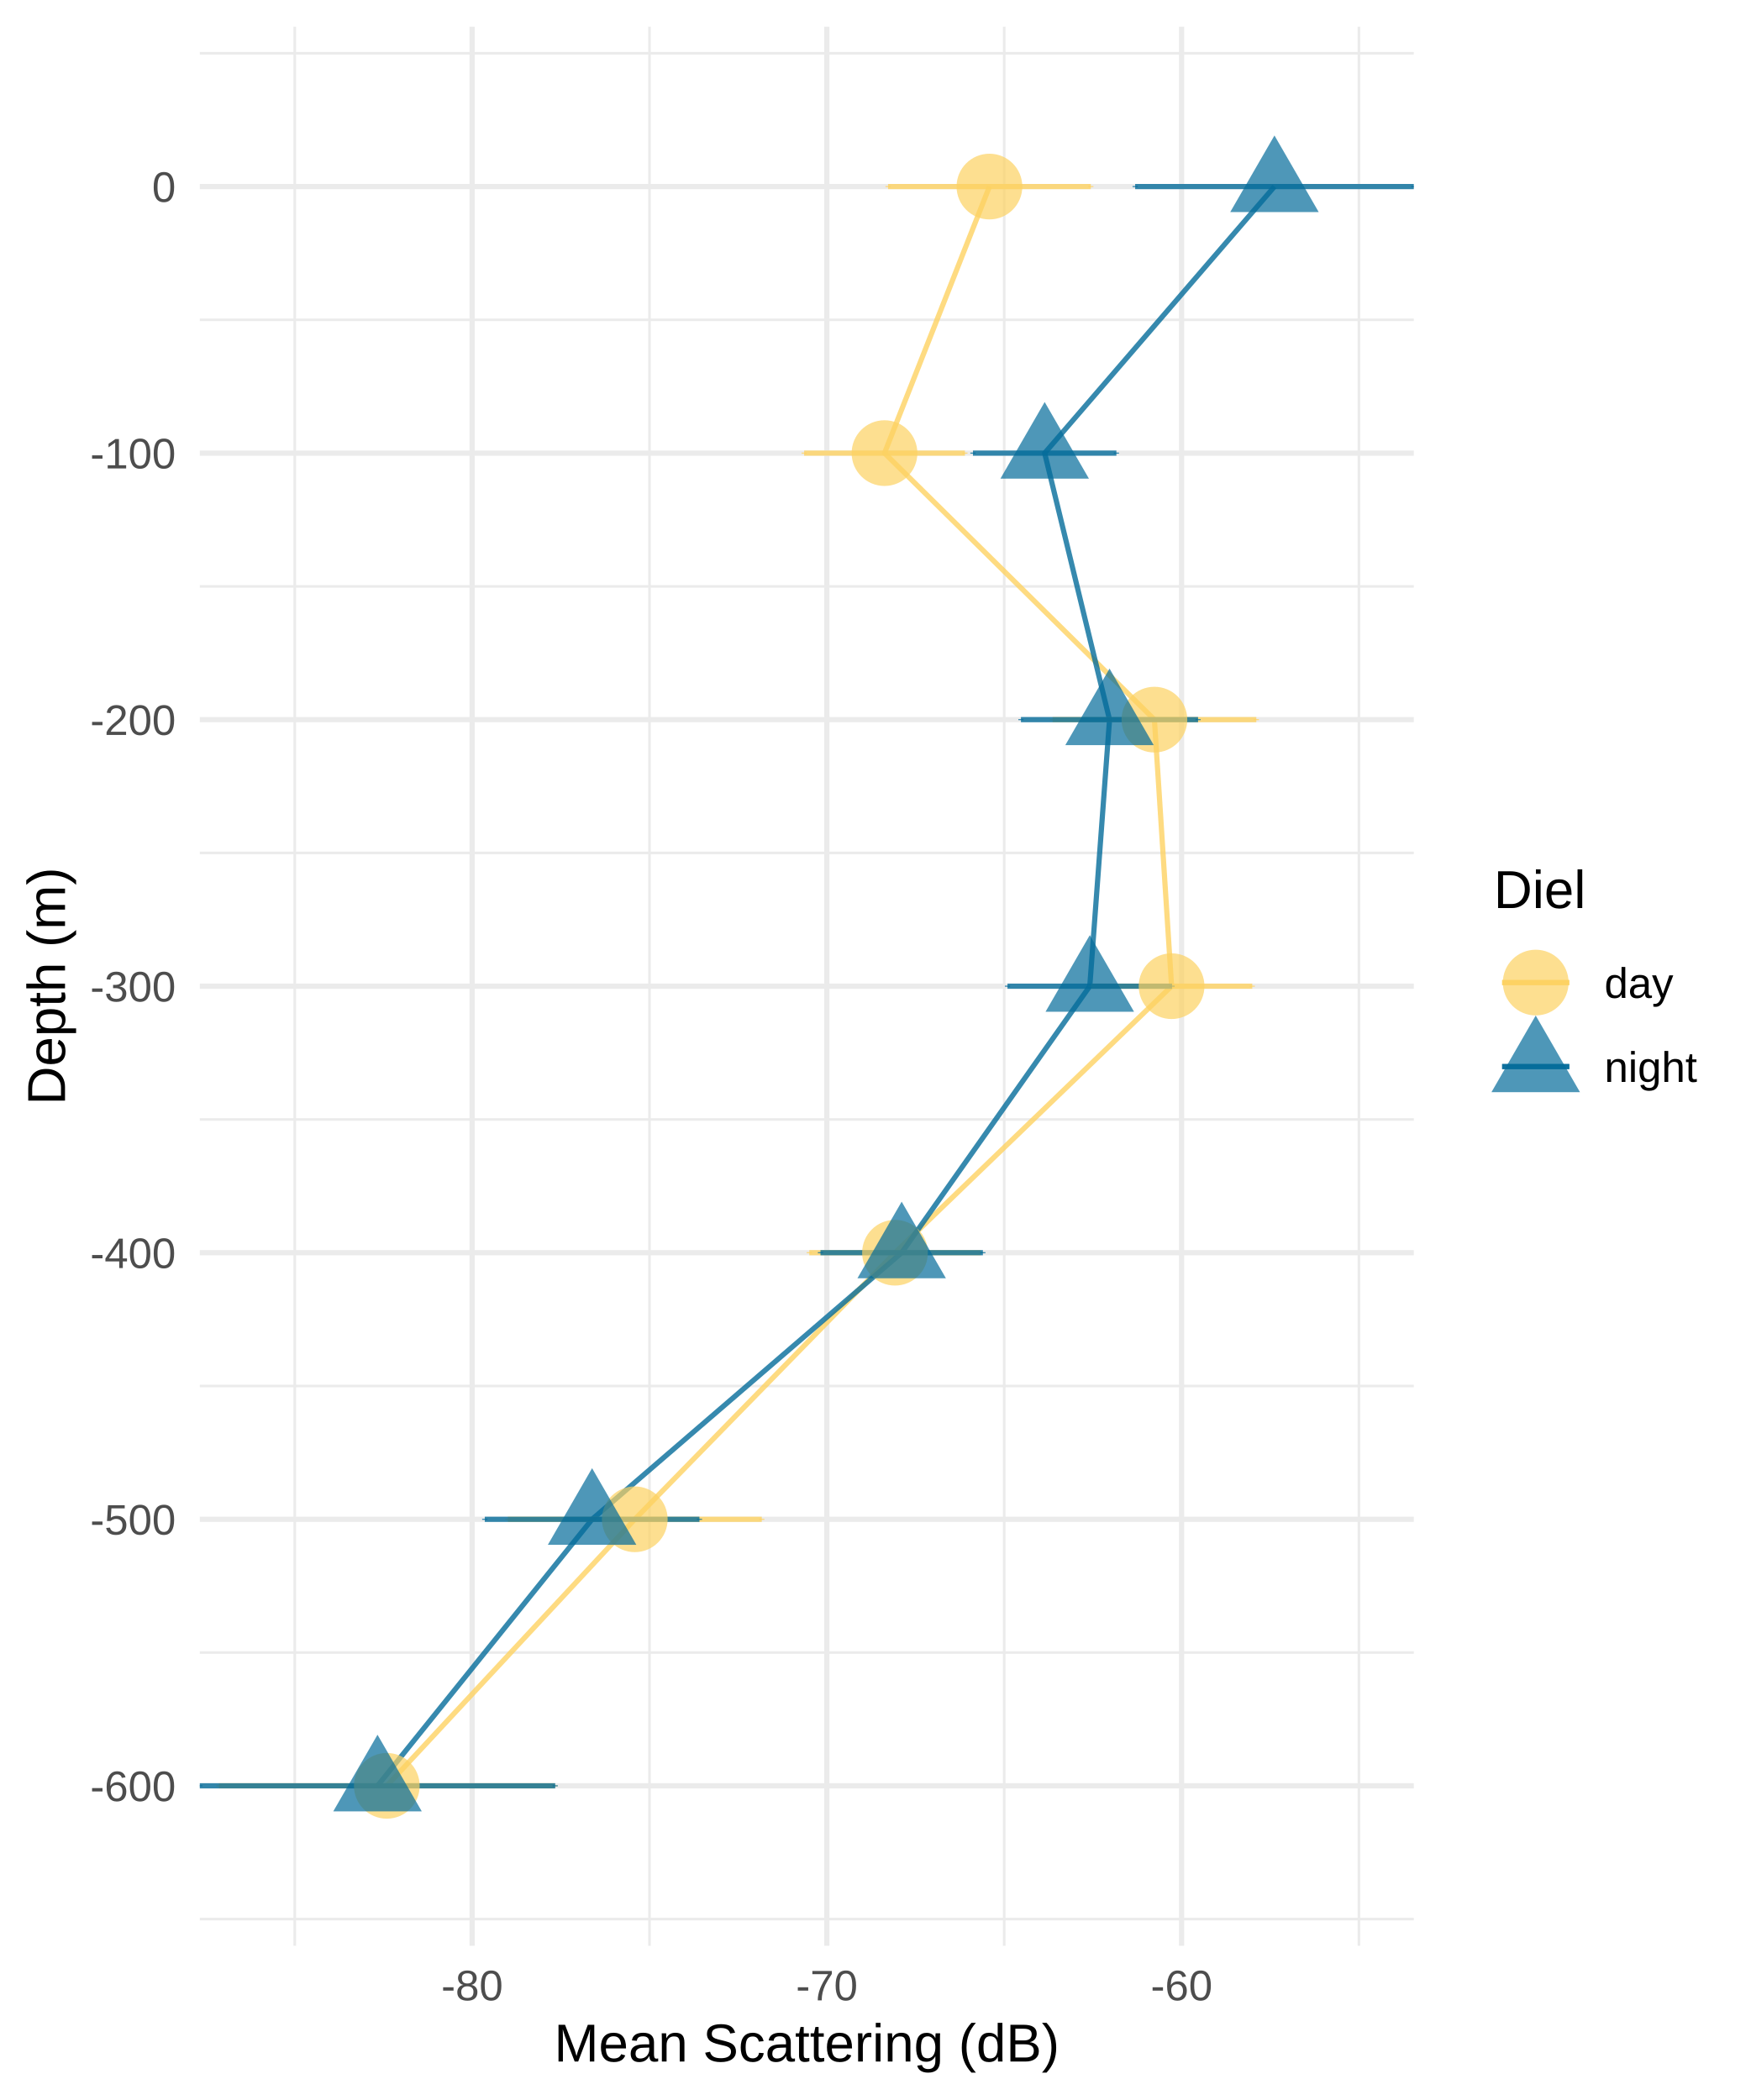
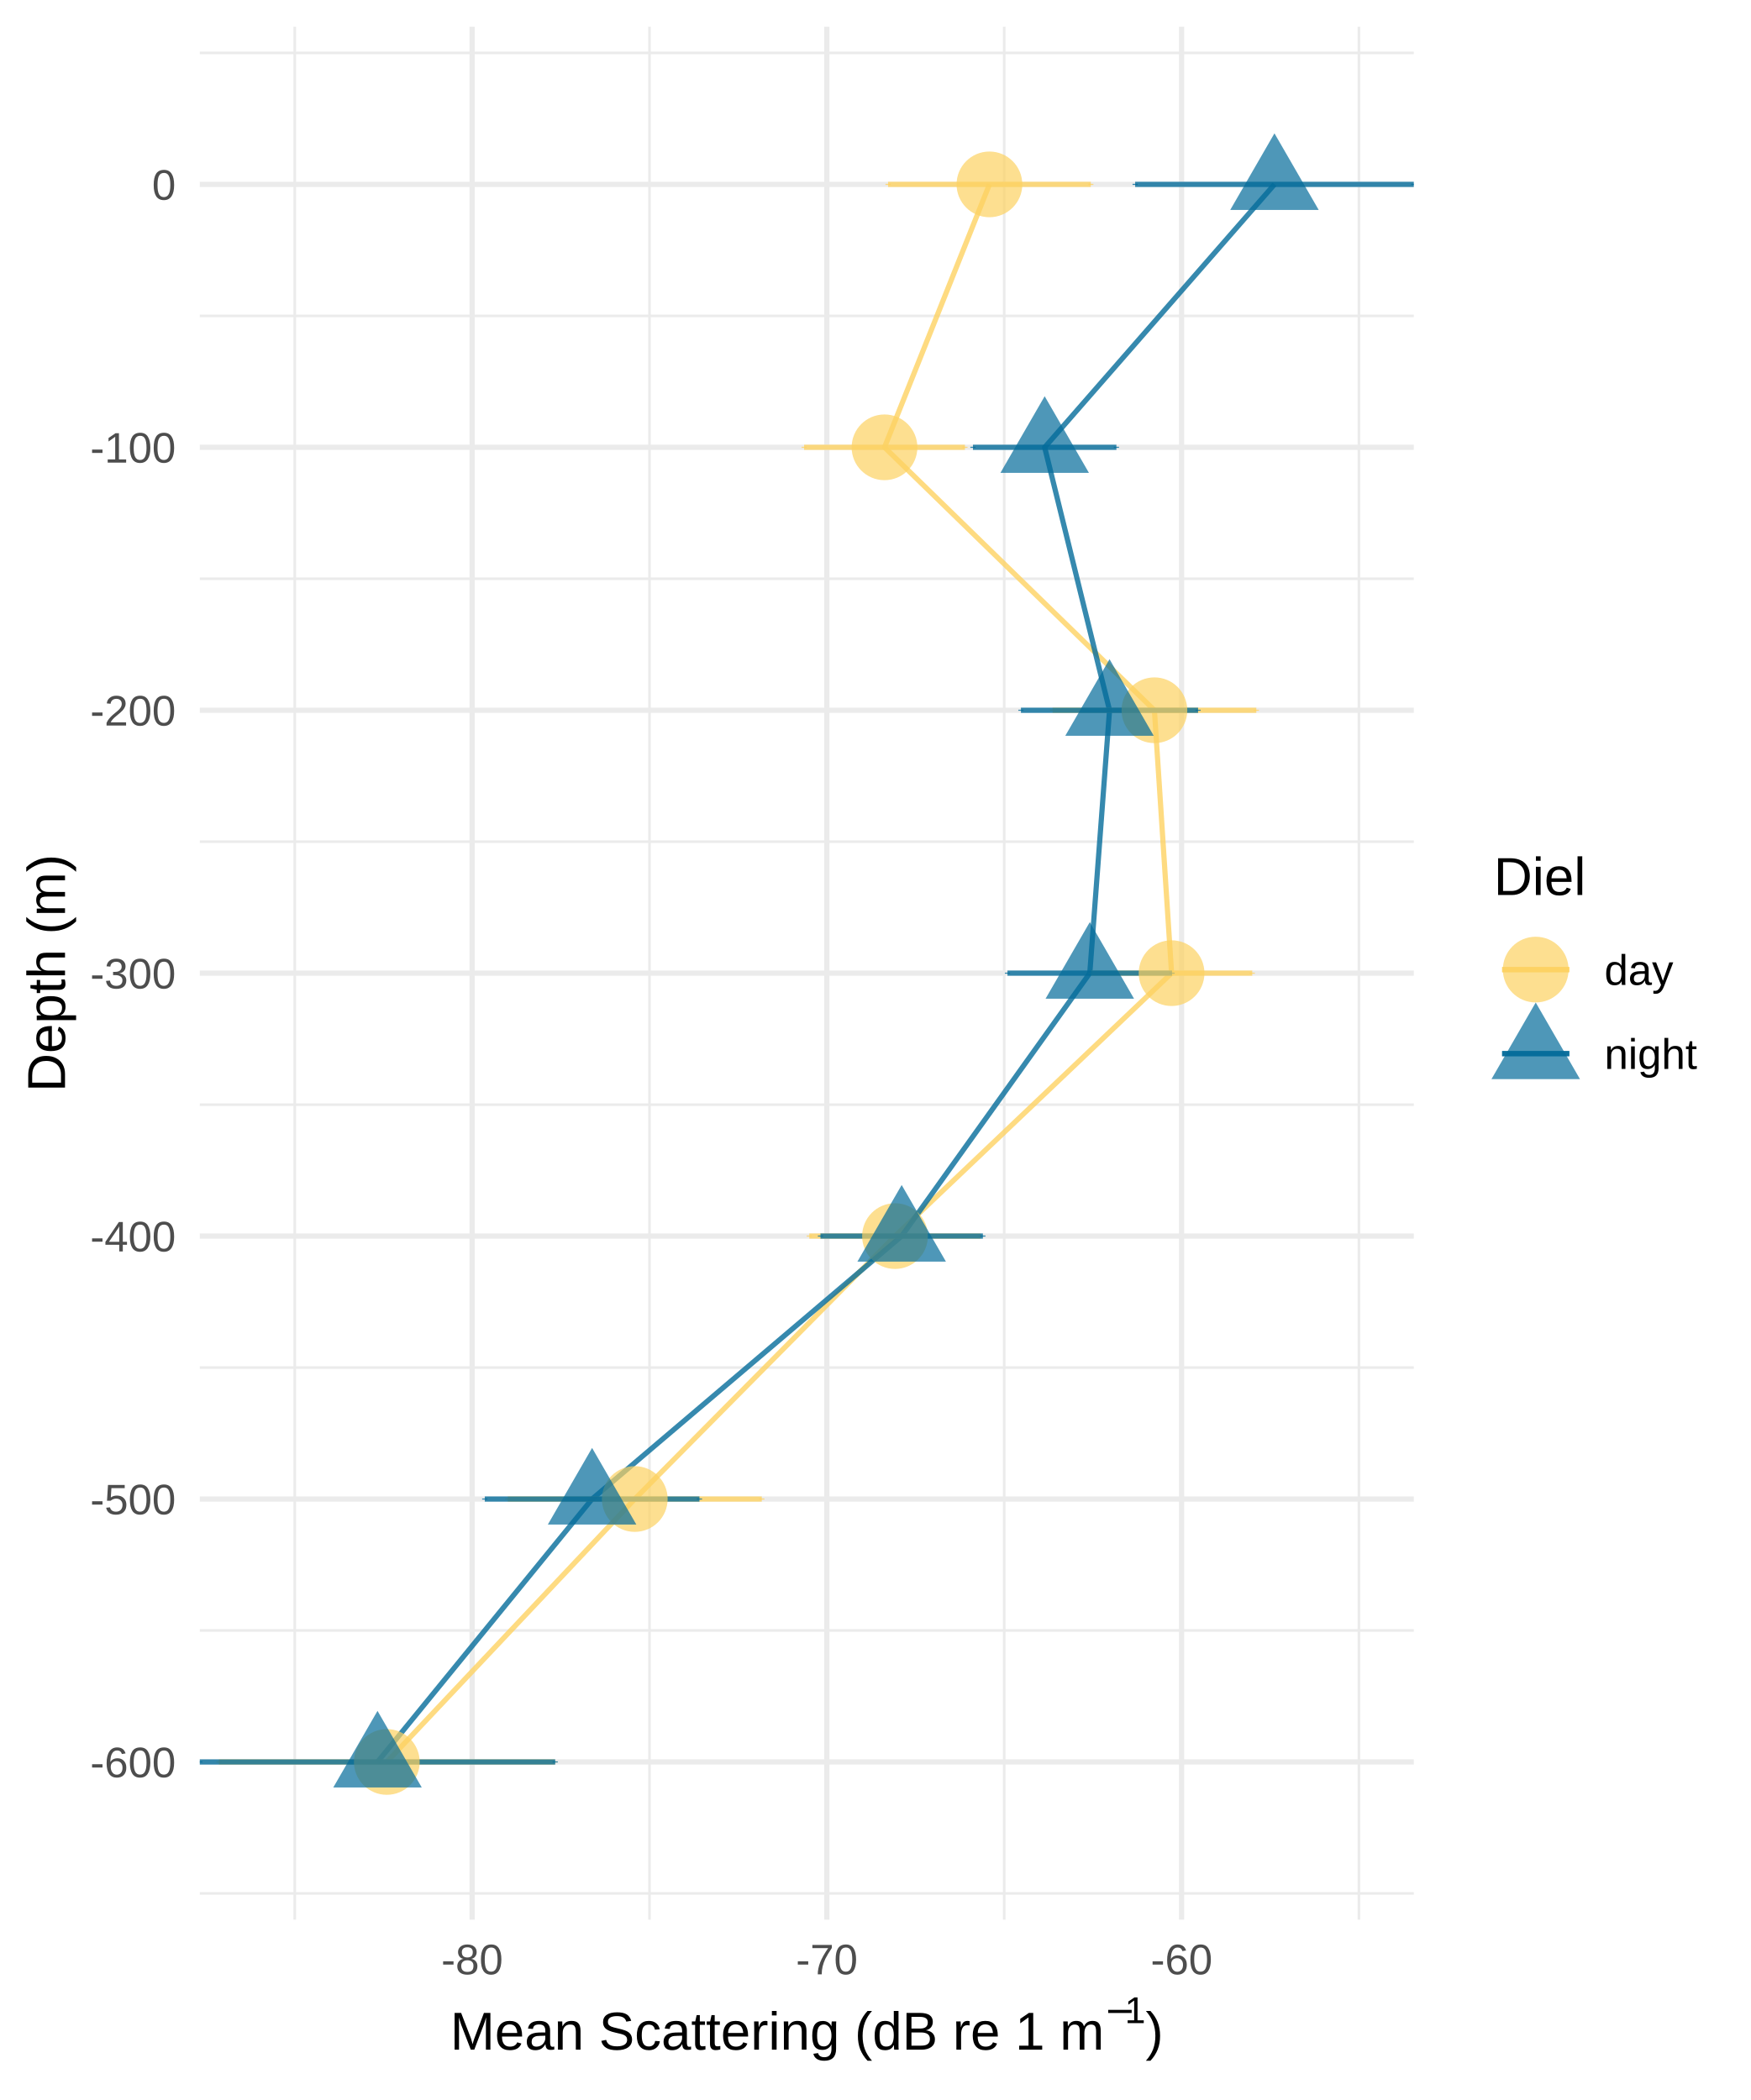
<svg xmlns="http://www.w3.org/2000/svg" class="svglite" width="360.00pt" height="432.00pt" viewBox="0 0 360.00 432.00">
  <defs>
    <style type="text/css">
    .svglite line, .svglite polyline, .svglite polygon, .svglite path, .svglite rect, .svglite circle {
      fill: none;
      stroke: #000000;
      stroke-linecap: round;
      stroke-linejoin: round;
      stroke-miterlimit: 10.00;
    }
  </style>
  </defs>
  <rect width="100%" height="100%" style="stroke: none; fill: none;" />
  <defs>
    <clipPath id="cpMC4wMHwzNjAuMDB8MC4wMHw0MzIuMDA=">
      <rect x="0.00" y="0.00" width="360.00" height="432.00" />
    </clipPath>
  </defs>
  <g clip-path="url(#cpMC4wMHwzNjAuMDB8MC4wMHw0MzIuMDA=)">
</g>
  <defs>
-     <clipPath id="cpNDEuMDl8MjkwLjc2fDUuNDh8NDAwLjI3">
-       <rect x="41.09" y="5.48" width="249.67" height="394.79" />
+     <clipPath id="cpNDEuMDl8MjkwLjc2fDUuNDh8Mzk0Ljkx">
+       <rect x="41.09" y="5.48" width="249.67" height="389.43" />
    </clipPath>
  </defs>
-   <g clip-path="url(#cpNDEuMDl8MjkwLjc2fDUuNDh8NDAwLjI3)">
-     <polyline points="41.09,394.78 290.76,394.78 " style="stroke-width: 0.53; stroke: #EBEBEB; stroke-linecap: butt;" />
-     <polyline points="41.09,339.95 290.76,339.95 " style="stroke-width: 0.53; stroke: #EBEBEB; stroke-linecap: butt;" />
-     <polyline points="41.09,285.12 290.76,285.12 " style="stroke-width: 0.53; stroke: #EBEBEB; stroke-linecap: butt;" />
-     <polyline points="41.09,230.29 290.76,230.29 " style="stroke-width: 0.53; stroke: #EBEBEB; stroke-linecap: butt;" />
-     <polyline points="41.09,175.46 290.76,175.46 " style="stroke-width: 0.53; stroke: #EBEBEB; stroke-linecap: butt;" />
-     <polyline points="41.09,120.63 290.76,120.63 " style="stroke-width: 0.53; stroke: #EBEBEB; stroke-linecap: butt;" />
-     <polyline points="41.09,65.79 290.76,65.79 " style="stroke-width: 0.53; stroke: #EBEBEB; stroke-linecap: butt;" />
-     <polyline points="41.09,10.96 290.76,10.96 " style="stroke-width: 0.53; stroke: #EBEBEB; stroke-linecap: butt;" />
-     <polyline points="60.62,400.27 60.62,5.48 " style="stroke-width: 0.53; stroke: #EBEBEB; stroke-linecap: butt;" />
-     <polyline points="133.58,400.27 133.58,5.48 " style="stroke-width: 0.53; stroke: #EBEBEB; stroke-linecap: butt;" />
-     <polyline points="206.53,400.27 206.53,5.48 " style="stroke-width: 0.53; stroke: #EBEBEB; stroke-linecap: butt;" />
-     <polyline points="279.48,400.27 279.48,5.48 " style="stroke-width: 0.53; stroke: #EBEBEB; stroke-linecap: butt;" />
-     <polyline points="41.09,367.37 290.76,367.37 " style="stroke-width: 1.07; stroke: #EBEBEB; stroke-linecap: butt;" />
-     <polyline points="41.09,312.54 290.76,312.54 " style="stroke-width: 1.07; stroke: #EBEBEB; stroke-linecap: butt;" />
-     <polyline points="41.09,257.70 290.76,257.70 " style="stroke-width: 1.07; stroke: #EBEBEB; stroke-linecap: butt;" />
-     <polyline points="41.09,202.87 290.76,202.87 " style="stroke-width: 1.07; stroke: #EBEBEB; stroke-linecap: butt;" />
-     <polyline points="41.09,148.04 290.76,148.04 " style="stroke-width: 1.07; stroke: #EBEBEB; stroke-linecap: butt;" />
-     <polyline points="41.09,93.21 290.76,93.21 " style="stroke-width: 1.07; stroke: #EBEBEB; stroke-linecap: butt;" />
-     <polyline points="41.09,38.38 290.76,38.38 " style="stroke-width: 1.07; stroke: #EBEBEB; stroke-linecap: butt;" />
-     <polyline points="97.10,400.27 97.10,5.48 " style="stroke-width: 1.07; stroke: #EBEBEB; stroke-linecap: butt;" />
-     <polyline points="170.05,400.27 170.05,5.48 " style="stroke-width: 1.07; stroke: #EBEBEB; stroke-linecap: butt;" />
-     <polyline points="243.01,400.27 243.01,5.48 " style="stroke-width: 1.07; stroke: #EBEBEB; stroke-linecap: butt;" />
-     <polyline points="79.55,367.37 130.55,312.54 184.07,257.70 240.95,202.87 237.42,148.04 181.91,93.21 203.49,38.38 " style="stroke-width: 1.07; stroke: #FDD262; stroke-opacity: 0.80; stroke-linecap: butt;" />
-     <polyline points="77.64,367.37 121.77,312.54 185.44,257.70 224.13,202.87 228.19,148.04 214.85,93.21 262.11,38.38 " style="stroke-width: 1.07; stroke: #046C9A; stroke-opacity: 0.80; stroke-linecap: butt;" />
-     <polyline points="224.34,38.49 224.34,38.27 " style="stroke-width: 1.07; stroke: #FDD262; stroke-opacity: 0.80; stroke-linecap: butt;" />
-     <polyline points="224.34,38.38 182.64,38.38 " style="stroke-width: 1.07; stroke: #FDD262; stroke-opacity: 0.80; stroke-linecap: butt;" />
-     <polyline points="182.64,38.49 182.64,38.27 " style="stroke-width: 1.07; stroke: #FDD262; stroke-opacity: 0.80; stroke-linecap: butt;" />
-     <polyline points="198.45,93.32 198.45,93.10 " style="stroke-width: 1.07; stroke: #FDD262; stroke-opacity: 0.80; stroke-linecap: butt;" />
-     <polyline points="198.45,93.21 165.38,93.21 " style="stroke-width: 1.07; stroke: #FDD262; stroke-opacity: 0.80; stroke-linecap: butt;" />
-     <polyline points="165.38,93.32 165.38,93.10 " style="stroke-width: 1.07; stroke: #FDD262; stroke-opacity: 0.80; stroke-linecap: butt;" />
-     <polyline points="258.38,148.15 258.38,147.93 " style="stroke-width: 1.07; stroke: #FDD262; stroke-opacity: 0.80; stroke-linecap: butt;" />
-     <polyline points="258.38,148.04 216.47,148.04 " style="stroke-width: 1.07; stroke: #FDD262; stroke-opacity: 0.80; stroke-linecap: butt;" />
-     <polyline points="216.47,148.15 216.47,147.93 " style="stroke-width: 1.07; stroke: #FDD262; stroke-opacity: 0.80; stroke-linecap: butt;" />
-     <polyline points="257.54,202.98 257.54,202.76 " style="stroke-width: 1.07; stroke: #FDD262; stroke-opacity: 0.80; stroke-linecap: butt;" />
-     <polyline points="257.54,202.87 224.36,202.87 " style="stroke-width: 1.07; stroke: #FDD262; stroke-opacity: 0.80; stroke-linecap: butt;" />
-     <polyline points="224.36,202.98 224.36,202.76 " style="stroke-width: 1.07; stroke: #FDD262; stroke-opacity: 0.80; stroke-linecap: butt;" />
-     <polyline points="201.70,257.81 201.70,257.59 " style="stroke-width: 1.07; stroke: #FDD262; stroke-opacity: 0.80; stroke-linecap: butt;" />
-     <polyline points="201.70,257.70 166.44,257.70 " style="stroke-width: 1.07; stroke: #FDD262; stroke-opacity: 0.80; stroke-linecap: butt;" />
-     <polyline points="166.44,257.81 166.44,257.59 " style="stroke-width: 1.07; stroke: #FDD262; stroke-opacity: 0.80; stroke-linecap: butt;" />
-     <polyline points="156.67,312.65 156.67,312.43 " style="stroke-width: 1.07; stroke: #FDD262; stroke-opacity: 0.80; stroke-linecap: butt;" />
-     <polyline points="156.67,312.54 104.44,312.54 " style="stroke-width: 1.07; stroke: #FDD262; stroke-opacity: 0.80; stroke-linecap: butt;" />
-     <polyline points="104.44,312.65 104.44,312.43 " style="stroke-width: 1.07; stroke: #FDD262; stroke-opacity: 0.80; stroke-linecap: butt;" />
-     <polyline points="114.09,367.48 114.09,367.26 " style="stroke-width: 1.07; stroke: #FDD262; stroke-opacity: 0.80; stroke-linecap: butt;" />
-     <polyline points="114.09,367.37 45.02,367.37 " style="stroke-width: 1.07; stroke: #FDD262; stroke-opacity: 0.80; stroke-linecap: butt;" />
-     <polyline points="45.02,367.48 45.02,367.26 " style="stroke-width: 1.07; stroke: #FDD262; stroke-opacity: 0.80; stroke-linecap: butt;" />
-     <polyline points="290.76,38.49 290.76,38.27 " style="stroke-width: 1.07; stroke: #046C9A; stroke-opacity: 0.80; stroke-linecap: butt;" />
-     <polyline points="290.76,38.38 233.46,38.38 " style="stroke-width: 1.07; stroke: #046C9A; stroke-opacity: 0.80; stroke-linecap: butt;" />
-     <polyline points="233.46,38.49 233.46,38.27 " style="stroke-width: 1.07; stroke: #046C9A; stroke-opacity: 0.80; stroke-linecap: butt;" />
-     <polyline points="229.60,93.32 229.60,93.10 " style="stroke-width: 1.07; stroke: #046C9A; stroke-opacity: 0.80; stroke-linecap: butt;" />
-     <polyline points="229.60,93.21 200.10,93.21 " style="stroke-width: 1.07; stroke: #046C9A; stroke-opacity: 0.80; stroke-linecap: butt;" />
-     <polyline points="200.10,93.32 200.10,93.10 " style="stroke-width: 1.07; stroke: #046C9A; stroke-opacity: 0.80; stroke-linecap: butt;" />
-     <polyline points="246.40,148.15 246.40,147.93 " style="stroke-width: 1.07; stroke: #046C9A; stroke-opacity: 0.80; stroke-linecap: butt;" />
-     <polyline points="246.40,148.04 209.97,148.04 " style="stroke-width: 1.07; stroke: #046C9A; stroke-opacity: 0.80; stroke-linecap: butt;" />
-     <polyline points="209.97,148.15 209.97,147.93 " style="stroke-width: 1.07; stroke: #046C9A; stroke-opacity: 0.80; stroke-linecap: butt;" />
-     <polyline points="241.05,202.98 241.05,202.76 " style="stroke-width: 1.07; stroke: #046C9A; stroke-opacity: 0.80; stroke-linecap: butt;" />
-     <polyline points="241.05,202.87 207.20,202.87 " style="stroke-width: 1.07; stroke: #046C9A; stroke-opacity: 0.80; stroke-linecap: butt;" />
-     <polyline points="207.20,202.98 207.20,202.76 " style="stroke-width: 1.07; stroke: #046C9A; stroke-opacity: 0.80; stroke-linecap: butt;" />
-     <polyline points="202.14,257.81 202.14,257.59 " style="stroke-width: 1.07; stroke: #046C9A; stroke-opacity: 0.80; stroke-linecap: butt;" />
-     <polyline points="202.14,257.70 168.74,257.70 " style="stroke-width: 1.07; stroke: #046C9A; stroke-opacity: 0.80; stroke-linecap: butt;" />
-     <polyline points="168.74,257.81 168.74,257.59 " style="stroke-width: 1.07; stroke: #046C9A; stroke-opacity: 0.80; stroke-linecap: butt;" />
-     <polyline points="143.85,312.65 143.85,312.43 " style="stroke-width: 1.07; stroke: #046C9A; stroke-opacity: 0.80; stroke-linecap: butt;" />
-     <polyline points="143.85,312.54 99.70,312.54 " style="stroke-width: 1.07; stroke: #046C9A; stroke-opacity: 0.80; stroke-linecap: butt;" />
-     <polyline points="99.70,312.65 99.70,312.43 " style="stroke-width: 1.07; stroke: #046C9A; stroke-opacity: 0.80; stroke-linecap: butt;" />
-     <polyline points="114.19,367.48 114.19,367.26 " style="stroke-width: 1.07; stroke: #046C9A; stroke-opacity: 0.80; stroke-linecap: butt;" />
-     <polyline points="114.19,367.37 41.09,367.37 " style="stroke-width: 1.07; stroke: #046C9A; stroke-opacity: 0.80; stroke-linecap: butt;" />
-     <polyline points="41.09,367.48 41.09,367.26 " style="stroke-width: 1.07; stroke: #046C9A; stroke-opacity: 0.80; stroke-linecap: butt;" />
-     <circle cx="203.49" cy="38.38" r="6.76" style="stroke-width: 0.71; stroke: none; fill: #FDD262; fill-opacity: 0.70;" />
-     <circle cx="181.91" cy="93.21" r="6.76" style="stroke-width: 0.71; stroke: none; fill: #FDD262; fill-opacity: 0.70;" />
-     <circle cx="237.42" cy="148.04" r="6.76" style="stroke-width: 0.71; stroke: none; fill: #FDD262; fill-opacity: 0.70;" />
-     <circle cx="240.95" cy="202.87" r="6.76" style="stroke-width: 0.71; stroke: none; fill: #FDD262; fill-opacity: 0.70;" />
-     <circle cx="184.07" cy="257.70" r="6.76" style="stroke-width: 0.71; stroke: none; fill: #FDD262; fill-opacity: 0.70;" />
-     <circle cx="130.55" cy="312.54" r="6.76" style="stroke-width: 0.71; stroke: none; fill: #FDD262; fill-opacity: 0.70;" />
-     <circle cx="79.55" cy="367.37" r="6.76" style="stroke-width: 0.71; stroke: none; fill: #FDD262; fill-opacity: 0.70;" />
-     <polygon points="262.11,27.87 271.21,43.63 253.01,43.63 " style="stroke-width: 0.71; stroke: none; fill: #046C9A; fill-opacity: 0.70;" />
-     <polygon points="214.85,82.70 223.95,98.46 205.75,98.46 " style="stroke-width: 0.71; stroke: none; fill: #046C9A; fill-opacity: 0.70;" />
-     <polygon points="228.19,137.53 237.28,153.29 219.09,153.29 " style="stroke-width: 0.71; stroke: none; fill: #046C9A; fill-opacity: 0.70;" />
-     <polygon points="224.13,192.37 233.23,208.13 215.03,208.13 " style="stroke-width: 0.71; stroke: none; fill: #046C9A; fill-opacity: 0.70;" />
-     <polygon points="185.44,247.20 194.54,262.96 176.34,262.96 " style="stroke-width: 0.71; stroke: none; fill: #046C9A; fill-opacity: 0.70;" />
-     <polygon points="121.77,302.03 130.87,317.79 112.67,317.79 " style="stroke-width: 0.71; stroke: none; fill: #046C9A; fill-opacity: 0.70;" />
-     <polygon points="77.64,356.86 86.74,372.62 68.54,372.62 " style="stroke-width: 0.71; stroke: none; fill: #046C9A; fill-opacity: 0.70;" />
+   <g clip-path="url(#cpNDEuMDl8MjkwLjc2fDUuNDh8Mzk0Ljkx)">
+     <polyline points="41.09,389.50 290.76,389.50 " style="stroke-width: 0.53; stroke: #EBEBEB; stroke-linecap: butt;" />
+     <polyline points="41.09,335.41 290.76,335.41 " style="stroke-width: 0.53; stroke: #EBEBEB; stroke-linecap: butt;" />
+     <polyline points="41.09,281.33 290.76,281.33 " style="stroke-width: 0.53; stroke: #EBEBEB; stroke-linecap: butt;" />
+     <polyline points="41.09,227.24 290.76,227.24 " style="stroke-width: 0.53; stroke: #EBEBEB; stroke-linecap: butt;" />
+     <polyline points="41.09,173.15 290.76,173.15 " style="stroke-width: 0.53; stroke: #EBEBEB; stroke-linecap: butt;" />
+     <polyline points="41.09,119.06 290.76,119.06 " style="stroke-width: 0.53; stroke: #EBEBEB; stroke-linecap: butt;" />
+     <polyline points="41.09,64.98 290.76,64.98 " style="stroke-width: 0.53; stroke: #EBEBEB; stroke-linecap: butt;" />
+     <polyline points="41.09,10.89 290.76,10.89 " style="stroke-width: 0.53; stroke: #EBEBEB; stroke-linecap: butt;" />
+     <polyline points="60.62,394.91 60.62,5.48 " style="stroke-width: 0.53; stroke: #EBEBEB; stroke-linecap: butt;" />
+     <polyline points="133.58,394.91 133.58,5.48 " style="stroke-width: 0.53; stroke: #EBEBEB; stroke-linecap: butt;" />
+     <polyline points="206.53,394.91 206.53,5.48 " style="stroke-width: 0.53; stroke: #EBEBEB; stroke-linecap: butt;" />
+     <polyline points="279.48,394.91 279.48,5.48 " style="stroke-width: 0.53; stroke: #EBEBEB; stroke-linecap: butt;" />
+     <polyline points="41.09,362.46 290.76,362.46 " style="stroke-width: 1.07; stroke: #EBEBEB; stroke-linecap: butt;" />
+     <polyline points="41.09,308.37 290.76,308.37 " style="stroke-width: 1.07; stroke: #EBEBEB; stroke-linecap: butt;" />
+     <polyline points="41.09,254.28 290.76,254.28 " style="stroke-width: 1.07; stroke: #EBEBEB; stroke-linecap: butt;" />
+     <polyline points="41.09,200.19 290.76,200.19 " style="stroke-width: 1.07; stroke: #EBEBEB; stroke-linecap: butt;" />
+     <polyline points="41.09,146.11 290.76,146.11 " style="stroke-width: 1.07; stroke: #EBEBEB; stroke-linecap: butt;" />
+     <polyline points="41.09,92.02 290.76,92.02 " style="stroke-width: 1.07; stroke: #EBEBEB; stroke-linecap: butt;" />
+     <polyline points="41.09,37.93 290.76,37.93 " style="stroke-width: 1.07; stroke: #EBEBEB; stroke-linecap: butt;" />
+     <polyline points="97.10,394.91 97.10,5.48 " style="stroke-width: 1.07; stroke: #EBEBEB; stroke-linecap: butt;" />
+     <polyline points="170.05,394.91 170.05,5.48 " style="stroke-width: 1.07; stroke: #EBEBEB; stroke-linecap: butt;" />
+     <polyline points="243.01,394.91 243.01,5.48 " style="stroke-width: 1.07; stroke: #EBEBEB; stroke-linecap: butt;" />
+     <polyline points="79.55,362.46 130.55,308.37 184.07,254.28 240.95,200.19 237.42,146.11 181.91,92.02 203.49,37.93 " style="stroke-width: 1.07; stroke: #FDD262; stroke-opacity: 0.80; stroke-linecap: butt;" />
+     <polyline points="77.64,362.46 121.77,308.37 185.44,254.28 224.13,200.19 228.19,146.11 214.85,92.02 262.11,37.93 " style="stroke-width: 1.07; stroke: #046C9A; stroke-opacity: 0.80; stroke-linecap: butt;" />
+     <polyline points="224.34,38.04 224.34,37.82 " style="stroke-width: 1.07; stroke: #FDD262; stroke-opacity: 0.80; stroke-linecap: butt;" />
+     <polyline points="224.34,37.93 182.64,37.93 " style="stroke-width: 1.07; stroke: #FDD262; stroke-opacity: 0.80; stroke-linecap: butt;" />
+     <polyline points="182.64,38.04 182.64,37.82 " style="stroke-width: 1.07; stroke: #FDD262; stroke-opacity: 0.80; stroke-linecap: butt;" />
+     <polyline points="198.45,92.13 198.45,91.91 " style="stroke-width: 1.07; stroke: #FDD262; stroke-opacity: 0.80; stroke-linecap: butt;" />
+     <polyline points="198.45,92.02 165.38,92.02 " style="stroke-width: 1.07; stroke: #FDD262; stroke-opacity: 0.80; stroke-linecap: butt;" />
+     <polyline points="165.38,92.13 165.38,91.91 " style="stroke-width: 1.07; stroke: #FDD262; stroke-opacity: 0.80; stroke-linecap: butt;" />
+     <polyline points="258.38,146.21 258.38,146.00 " style="stroke-width: 1.07; stroke: #FDD262; stroke-opacity: 0.80; stroke-linecap: butt;" />
+     <polyline points="258.38,146.11 216.47,146.11 " style="stroke-width: 1.07; stroke: #FDD262; stroke-opacity: 0.80; stroke-linecap: butt;" />
+     <polyline points="216.47,146.21 216.47,146.00 " style="stroke-width: 1.07; stroke: #FDD262; stroke-opacity: 0.80; stroke-linecap: butt;" />
+     <polyline points="257.54,200.30 257.54,200.09 " style="stroke-width: 1.07; stroke: #FDD262; stroke-opacity: 0.80; stroke-linecap: butt;" />
+     <polyline points="257.54,200.19 224.36,200.19 " style="stroke-width: 1.07; stroke: #FDD262; stroke-opacity: 0.80; stroke-linecap: butt;" />
+     <polyline points="224.36,200.30 224.36,200.09 " style="stroke-width: 1.07; stroke: #FDD262; stroke-opacity: 0.80; stroke-linecap: butt;" />
+     <polyline points="201.70,254.39 201.70,254.17 " style="stroke-width: 1.07; stroke: #FDD262; stroke-opacity: 0.80; stroke-linecap: butt;" />
+     <polyline points="201.70,254.28 166.44,254.28 " style="stroke-width: 1.07; stroke: #FDD262; stroke-opacity: 0.80; stroke-linecap: butt;" />
+     <polyline points="166.44,254.39 166.44,254.17 " style="stroke-width: 1.07; stroke: #FDD262; stroke-opacity: 0.80; stroke-linecap: butt;" />
+     <polyline points="156.67,308.48 156.67,308.26 " style="stroke-width: 1.07; stroke: #FDD262; stroke-opacity: 0.80; stroke-linecap: butt;" />
+     <polyline points="156.67,308.37 104.44,308.37 " style="stroke-width: 1.07; stroke: #FDD262; stroke-opacity: 0.80; stroke-linecap: butt;" />
+     <polyline points="104.44,308.48 104.44,308.26 " style="stroke-width: 1.07; stroke: #FDD262; stroke-opacity: 0.80; stroke-linecap: butt;" />
+     <polyline points="114.09,362.56 114.09,362.35 " style="stroke-width: 1.07; stroke: #FDD262; stroke-opacity: 0.80; stroke-linecap: butt;" />
+     <polyline points="114.09,362.46 45.02,362.46 " style="stroke-width: 1.07; stroke: #FDD262; stroke-opacity: 0.80; stroke-linecap: butt;" />
+     <polyline points="45.02,362.56 45.02,362.35 " style="stroke-width: 1.07; stroke: #FDD262; stroke-opacity: 0.80; stroke-linecap: butt;" />
+     <polyline points="290.76,38.04 290.76,37.82 " style="stroke-width: 1.07; stroke: #046C9A; stroke-opacity: 0.80; stroke-linecap: butt;" />
+     <polyline points="290.76,37.93 233.46,37.93 " style="stroke-width: 1.07; stroke: #046C9A; stroke-opacity: 0.80; stroke-linecap: butt;" />
+     <polyline points="233.46,38.04 233.46,37.82 " style="stroke-width: 1.07; stroke: #046C9A; stroke-opacity: 0.80; stroke-linecap: butt;" />
+     <polyline points="229.60,92.13 229.60,91.91 " style="stroke-width: 1.07; stroke: #046C9A; stroke-opacity: 0.80; stroke-linecap: butt;" />
+     <polyline points="229.60,92.02 200.10,92.02 " style="stroke-width: 1.07; stroke: #046C9A; stroke-opacity: 0.80; stroke-linecap: butt;" />
+     <polyline points="200.10,92.13 200.10,91.91 " style="stroke-width: 1.07; stroke: #046C9A; stroke-opacity: 0.80; stroke-linecap: butt;" />
+     <polyline points="246.40,146.21 246.40,146.00 " style="stroke-width: 1.07; stroke: #046C9A; stroke-opacity: 0.80; stroke-linecap: butt;" />
+     <polyline points="246.40,146.11 209.97,146.11 " style="stroke-width: 1.07; stroke: #046C9A; stroke-opacity: 0.80; stroke-linecap: butt;" />
+     <polyline points="209.97,146.21 209.97,146.00 " style="stroke-width: 1.07; stroke: #046C9A; stroke-opacity: 0.80; stroke-linecap: butt;" />
+     <polyline points="241.05,200.30 241.05,200.09 " style="stroke-width: 1.07; stroke: #046C9A; stroke-opacity: 0.80; stroke-linecap: butt;" />
+     <polyline points="241.05,200.19 207.20,200.19 " style="stroke-width: 1.07; stroke: #046C9A; stroke-opacity: 0.80; stroke-linecap: butt;" />
+     <polyline points="207.20,200.30 207.20,200.09 " style="stroke-width: 1.07; stroke: #046C9A; stroke-opacity: 0.80; stroke-linecap: butt;" />
+     <polyline points="202.14,254.39 202.14,254.17 " style="stroke-width: 1.07; stroke: #046C9A; stroke-opacity: 0.80; stroke-linecap: butt;" />
+     <polyline points="202.14,254.28 168.74,254.28 " style="stroke-width: 1.07; stroke: #046C9A; stroke-opacity: 0.80; stroke-linecap: butt;" />
+     <polyline points="168.74,254.39 168.74,254.17 " style="stroke-width: 1.07; stroke: #046C9A; stroke-opacity: 0.80; stroke-linecap: butt;" />
+     <polyline points="143.85,308.48 143.85,308.26 " style="stroke-width: 1.07; stroke: #046C9A; stroke-opacity: 0.80; stroke-linecap: butt;" />
+     <polyline points="143.85,308.37 99.70,308.37 " style="stroke-width: 1.07; stroke: #046C9A; stroke-opacity: 0.80; stroke-linecap: butt;" />
+     <polyline points="99.70,308.48 99.70,308.26 " style="stroke-width: 1.07; stroke: #046C9A; stroke-opacity: 0.80; stroke-linecap: butt;" />
+     <polyline points="114.19,362.56 114.19,362.35 " style="stroke-width: 1.07; stroke: #046C9A; stroke-opacity: 0.80; stroke-linecap: butt;" />
+     <polyline points="114.19,362.46 41.09,362.46 " style="stroke-width: 1.07; stroke: #046C9A; stroke-opacity: 0.80; stroke-linecap: butt;" />
+     <polyline points="41.09,362.56 41.09,362.35 " style="stroke-width: 1.07; stroke: #046C9A; stroke-opacity: 0.80; stroke-linecap: butt;" />
+     <circle cx="203.49" cy="37.93" r="6.76" style="stroke-width: 0.71; stroke: none; fill: #FDD262; fill-opacity: 0.70;" />
+     <circle cx="181.91" cy="92.02" r="6.76" style="stroke-width: 0.71; stroke: none; fill: #FDD262; fill-opacity: 0.70;" />
+     <circle cx="237.42" cy="146.11" r="6.76" style="stroke-width: 0.71; stroke: none; fill: #FDD262; fill-opacity: 0.70;" />
+     <circle cx="240.95" cy="200.19" r="6.76" style="stroke-width: 0.71; stroke: none; fill: #FDD262; fill-opacity: 0.70;" />
+     <circle cx="184.07" cy="254.28" r="6.76" style="stroke-width: 0.71; stroke: none; fill: #FDD262; fill-opacity: 0.70;" />
+     <circle cx="130.55" cy="308.37" r="6.76" style="stroke-width: 0.71; stroke: none; fill: #FDD262; fill-opacity: 0.70;" />
+     <circle cx="79.55" cy="362.46" r="6.76" style="stroke-width: 0.71; stroke: none; fill: #FDD262; fill-opacity: 0.70;" />
+     <polygon points="262.11,27.43 271.21,43.19 253.01,43.19 " style="stroke-width: 0.71; stroke: none; fill: #046C9A; fill-opacity: 0.70;" />
+     <polygon points="214.85,81.51 223.95,97.27 205.75,97.27 " style="stroke-width: 0.71; stroke: none; fill: #046C9A; fill-opacity: 0.70;" />
+     <polygon points="228.19,135.60 237.28,151.36 219.09,151.36 " style="stroke-width: 0.71; stroke: none; fill: #046C9A; fill-opacity: 0.70;" />
+     <polygon points="224.13,189.69 233.23,205.45 215.03,205.45 " style="stroke-width: 0.71; stroke: none; fill: #046C9A; fill-opacity: 0.70;" />
+     <polygon points="185.44,243.77 194.54,259.53 176.34,259.53 " style="stroke-width: 0.71; stroke: none; fill: #046C9A; fill-opacity: 0.70;" />
+     <polygon points="121.77,297.86 130.87,313.62 112.67,313.62 " style="stroke-width: 0.71; stroke: none; fill: #046C9A; fill-opacity: 0.70;" />
+     <polygon points="77.64,351.95 86.74,367.71 68.54,367.71 " style="stroke-width: 0.71; stroke: none; fill: #046C9A; fill-opacity: 0.70;" />
  </g>
  <g clip-path="url(#cpMC4wMHwzNjAuMDB8MC4wMHw0MzIuMDA=)">
-     <text x="36.16" y="370.52" text-anchor="end" style="font-size: 8.80px; fill: #4D4D4D; font-family: Arial;" textLength="17.62px" lengthAdjust="spacingAndGlyphs">-600</text>
-     <text x="36.16" y="315.69" text-anchor="end" style="font-size: 8.80px; fill: #4D4D4D; font-family: Arial;" textLength="17.62px" lengthAdjust="spacingAndGlyphs">-500</text>
-     <text x="36.16" y="260.86" text-anchor="end" style="font-size: 8.80px; fill: #4D4D4D; font-family: Arial;" textLength="17.62px" lengthAdjust="spacingAndGlyphs">-400</text>
-     <text x="36.16" y="206.03" text-anchor="end" style="font-size: 8.80px; fill: #4D4D4D; font-family: Arial;" textLength="17.62px" lengthAdjust="spacingAndGlyphs">-300</text>
-     <text x="36.16" y="151.19" text-anchor="end" style="font-size: 8.80px; fill: #4D4D4D; font-family: Arial;" textLength="17.62px" lengthAdjust="spacingAndGlyphs">-200</text>
-     <text x="36.16" y="96.36" text-anchor="end" style="font-size: 8.80px; fill: #4D4D4D; font-family: Arial;" textLength="17.62px" lengthAdjust="spacingAndGlyphs">-100</text>
-     <text x="36.16" y="41.53" text-anchor="end" style="font-size: 8.80px; fill: #4D4D4D; font-family: Arial;" textLength="4.90px" lengthAdjust="spacingAndGlyphs">0</text>
-     <text x="97.10" y="411.50" text-anchor="middle" style="font-size: 8.80px; fill: #4D4D4D; font-family: Arial;" textLength="12.72px" lengthAdjust="spacingAndGlyphs">-80</text>
-     <text x="170.05" y="411.50" text-anchor="middle" style="font-size: 8.80px; fill: #4D4D4D; font-family: Arial;" textLength="12.72px" lengthAdjust="spacingAndGlyphs">-70</text>
-     <text x="243.01" y="411.50" text-anchor="middle" style="font-size: 8.80px; fill: #4D4D4D; font-family: Arial;" textLength="12.72px" lengthAdjust="spacingAndGlyphs">-60</text>
-     <text x="165.93" y="424.09" text-anchor="middle" style="font-size: 11.00px; font-family: Arial;" textLength="103.95px" lengthAdjust="spacingAndGlyphs">Mean Scattering (dB)</text>
-     <text transform="translate(13.37,202.87) rotate(-90)" text-anchor="middle" style="font-size: 11.00px; font-family: Arial;" textLength="48.90px" lengthAdjust="spacingAndGlyphs">Depth (m)</text>
-     <text x="307.20" y="186.80" style="font-size: 11.00px; font-family: Arial;" textLength="18.94px" lengthAdjust="spacingAndGlyphs">Diel</text>
-     <line x1="308.93" y1="202.13" x2="322.75" y2="202.13" style="stroke-width: 1.07; stroke: #FDD262; stroke-opacity: 0.80; stroke-linecap: butt;" />
-     <line x1="308.93" y1="202.13" x2="322.75" y2="202.13" style="stroke-width: 1.07; stroke: #FDD262; stroke-opacity: 0.80; stroke-linecap: butt;" />
-     <circle cx="315.84" cy="202.13" r="6.76" style="stroke-width: 0.71; stroke: none; fill: #FDD262; fill-opacity: 0.70;" />
-     <line x1="308.93" y1="219.41" x2="322.75" y2="219.41" style="stroke-width: 1.07; stroke: #046C9A; stroke-opacity: 0.80; stroke-linecap: butt;" />
-     <line x1="308.93" y1="219.41" x2="322.75" y2="219.41" style="stroke-width: 1.07; stroke: #046C9A; stroke-opacity: 0.80; stroke-linecap: butt;" />
-     <polygon points="315.84,208.91 324.94,224.67 306.74,224.67 " style="stroke-width: 0.71; stroke: none; fill: #046C9A; fill-opacity: 0.70;" />
-     <text x="329.96" y="205.29" style="font-size: 8.80px; font-family: Arial;" textLength="14.19px" lengthAdjust="spacingAndGlyphs">day</text>
-     <text x="329.96" y="222.57" style="font-size: 8.80px; font-family: Arial;" textLength="19.08px" lengthAdjust="spacingAndGlyphs">night</text>
+     <text x="36.16" y="365.61" text-anchor="end" style="font-size: 8.80px; fill: #4D4D4D; font-family: Arial;" textLength="17.62px" lengthAdjust="spacingAndGlyphs">-600</text>
+     <text x="36.16" y="311.52" text-anchor="end" style="font-size: 8.80px; fill: #4D4D4D; font-family: Arial;" textLength="17.62px" lengthAdjust="spacingAndGlyphs">-500</text>
+     <text x="36.16" y="257.44" text-anchor="end" style="font-size: 8.80px; fill: #4D4D4D; font-family: Arial;" textLength="17.62px" lengthAdjust="spacingAndGlyphs">-400</text>
+     <text x="36.16" y="203.35" text-anchor="end" style="font-size: 8.80px; fill: #4D4D4D; font-family: Arial;" textLength="17.62px" lengthAdjust="spacingAndGlyphs">-300</text>
+     <text x="36.16" y="149.26" text-anchor="end" style="font-size: 8.80px; fill: #4D4D4D; font-family: Arial;" textLength="17.62px" lengthAdjust="spacingAndGlyphs">-200</text>
+     <text x="36.16" y="95.17" text-anchor="end" style="font-size: 8.80px; fill: #4D4D4D; font-family: Arial;" textLength="17.62px" lengthAdjust="spacingAndGlyphs">-100</text>
+     <text x="36.16" y="41.09" text-anchor="end" style="font-size: 8.80px; fill: #4D4D4D; font-family: Arial;" textLength="4.90px" lengthAdjust="spacingAndGlyphs">0</text>
+     <text x="97.10" y="406.15" text-anchor="middle" style="font-size: 8.80px; fill: #4D4D4D; font-family: Arial;" textLength="12.72px" lengthAdjust="spacingAndGlyphs">-80</text>
+     <text x="170.05" y="406.15" text-anchor="middle" style="font-size: 8.80px; fill: #4D4D4D; font-family: Arial;" textLength="12.72px" lengthAdjust="spacingAndGlyphs">-70</text>
+     <text x="243.01" y="406.15" text-anchor="middle" style="font-size: 8.80px; fill: #4D4D4D; font-family: Arial;" textLength="12.72px" lengthAdjust="spacingAndGlyphs">-60</text>
+     <text x="92.59" y="421.65" style="font-size: 11.00px; font-family: Arial;" textLength="83.16px" lengthAdjust="spacingAndGlyphs">Mean Scattering </text>
+     <text x="175.75" y="421.65" style="font-size: 11.00px; font-family: Arial;" textLength="42.18px" lengthAdjust="spacingAndGlyphs"> (dB re 1</text>
+     <text x="217.94" y="421.65" style="font-size: 11.00px; font-family: Arial;" textLength="9.17px" lengthAdjust="spacingAndGlyphs">m</text>
+     <text x="227.10" y="416.19" style="font-size: 7.70px; font-family: Symbol;" textLength="4.22px" lengthAdjust="spacingAndGlyphs">−</text>
+     <text x="231.32" y="416.19" style="font-size: 7.70px; font-family: Arial;" textLength="4.28px" lengthAdjust="spacingAndGlyphs">1</text>
+     <text x="235.60" y="421.65" style="font-size: 11.00px; font-family: Arial;" textLength="3.66px" lengthAdjust="spacingAndGlyphs">)</text>
+     <text transform="translate(13.37,200.19) rotate(-90)" text-anchor="middle" style="font-size: 11.00px; font-family: Arial;" textLength="48.90px" lengthAdjust="spacingAndGlyphs">Depth (m)</text>
+     <text x="307.20" y="184.12" style="font-size: 11.00px; font-family: Arial;" textLength="18.94px" lengthAdjust="spacingAndGlyphs">Diel</text>
+     <line x1="308.93" y1="199.46" x2="322.75" y2="199.46" style="stroke-width: 1.07; stroke: #FDD262; stroke-opacity: 0.80; stroke-linecap: butt;" />
+     <line x1="308.93" y1="199.46" x2="322.75" y2="199.46" style="stroke-width: 1.07; stroke: #FDD262; stroke-opacity: 0.80; stroke-linecap: butt;" />
+     <circle cx="315.84" cy="199.46" r="6.76" style="stroke-width: 0.71; stroke: none; fill: #FDD262; fill-opacity: 0.70;" />
+     <line x1="308.93" y1="216.74" x2="322.75" y2="216.74" style="stroke-width: 1.07; stroke: #046C9A; stroke-opacity: 0.80; stroke-linecap: butt;" />
+     <line x1="308.93" y1="216.74" x2="322.75" y2="216.74" style="stroke-width: 1.07; stroke: #046C9A; stroke-opacity: 0.80; stroke-linecap: butt;" />
+     <polygon points="315.84,206.23 324.94,221.99 306.74,221.99 " style="stroke-width: 0.71; stroke: none; fill: #046C9A; fill-opacity: 0.70;" />
+     <text x="329.96" y="202.61" style="font-size: 8.80px; font-family: Arial;" textLength="14.19px" lengthAdjust="spacingAndGlyphs">day</text>
+     <text x="329.96" y="219.89" style="font-size: 8.80px; font-family: Arial;" textLength="19.08px" lengthAdjust="spacingAndGlyphs">night</text>
  </g>
</svg>
